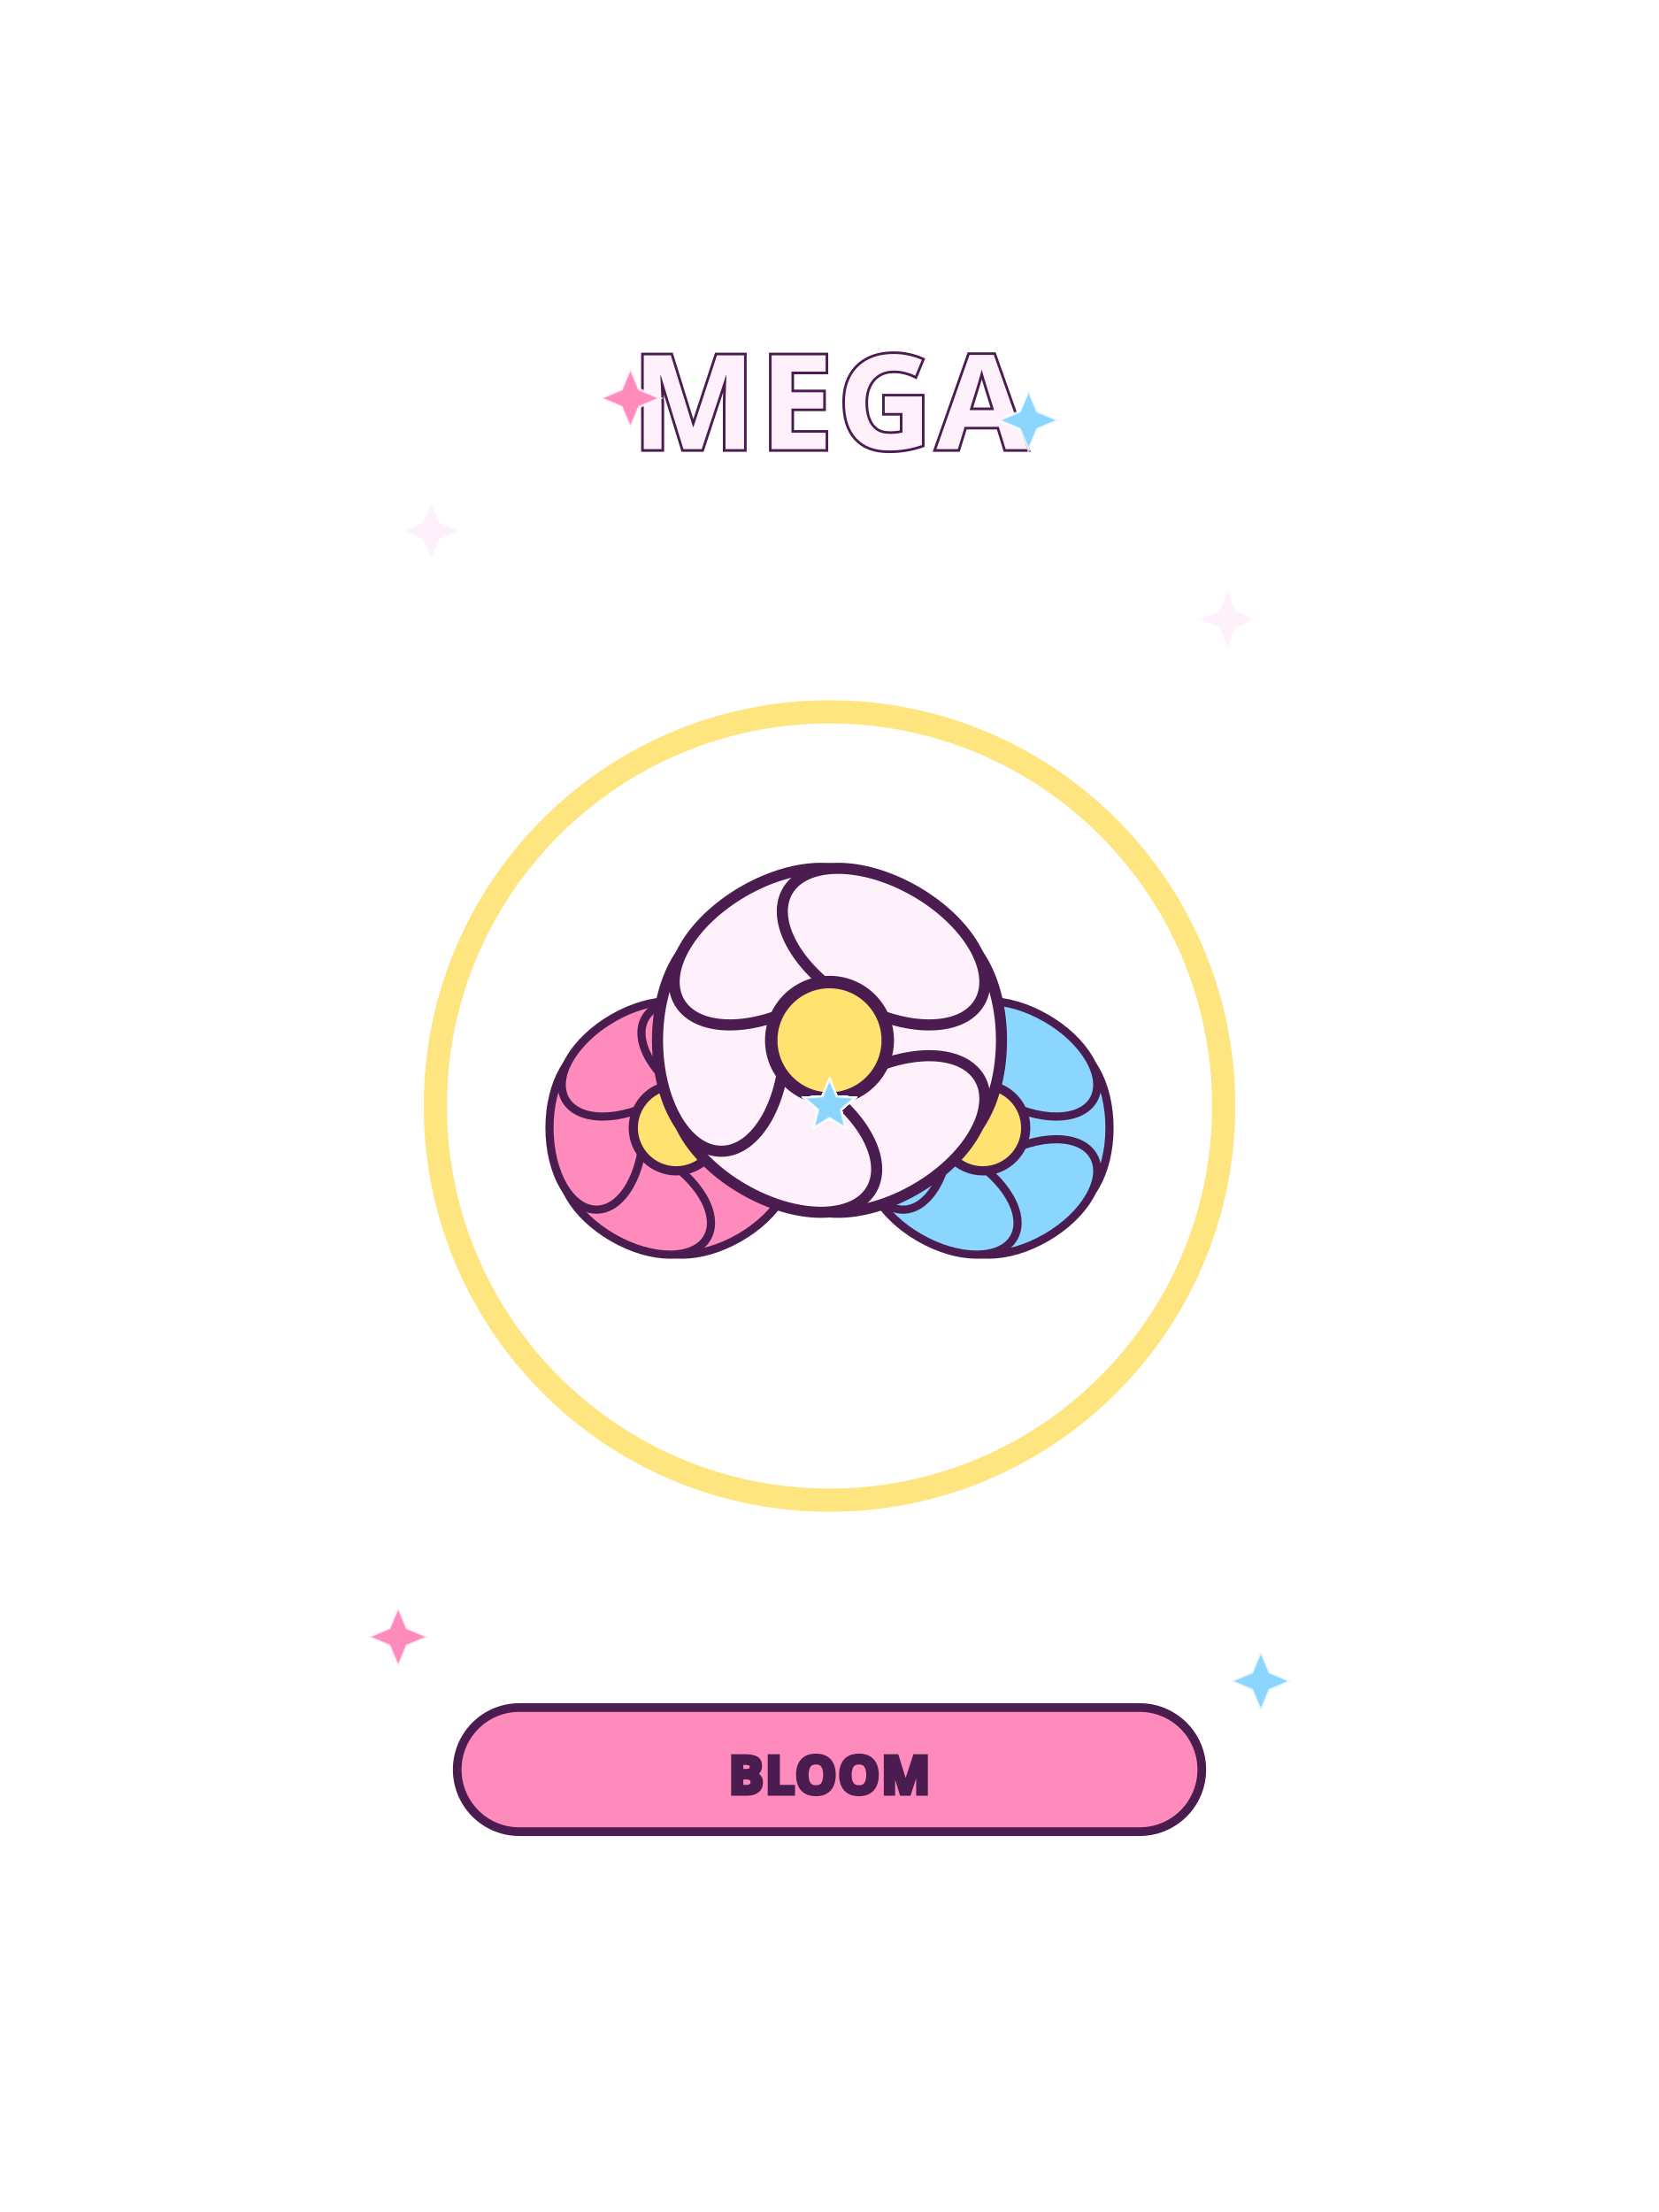
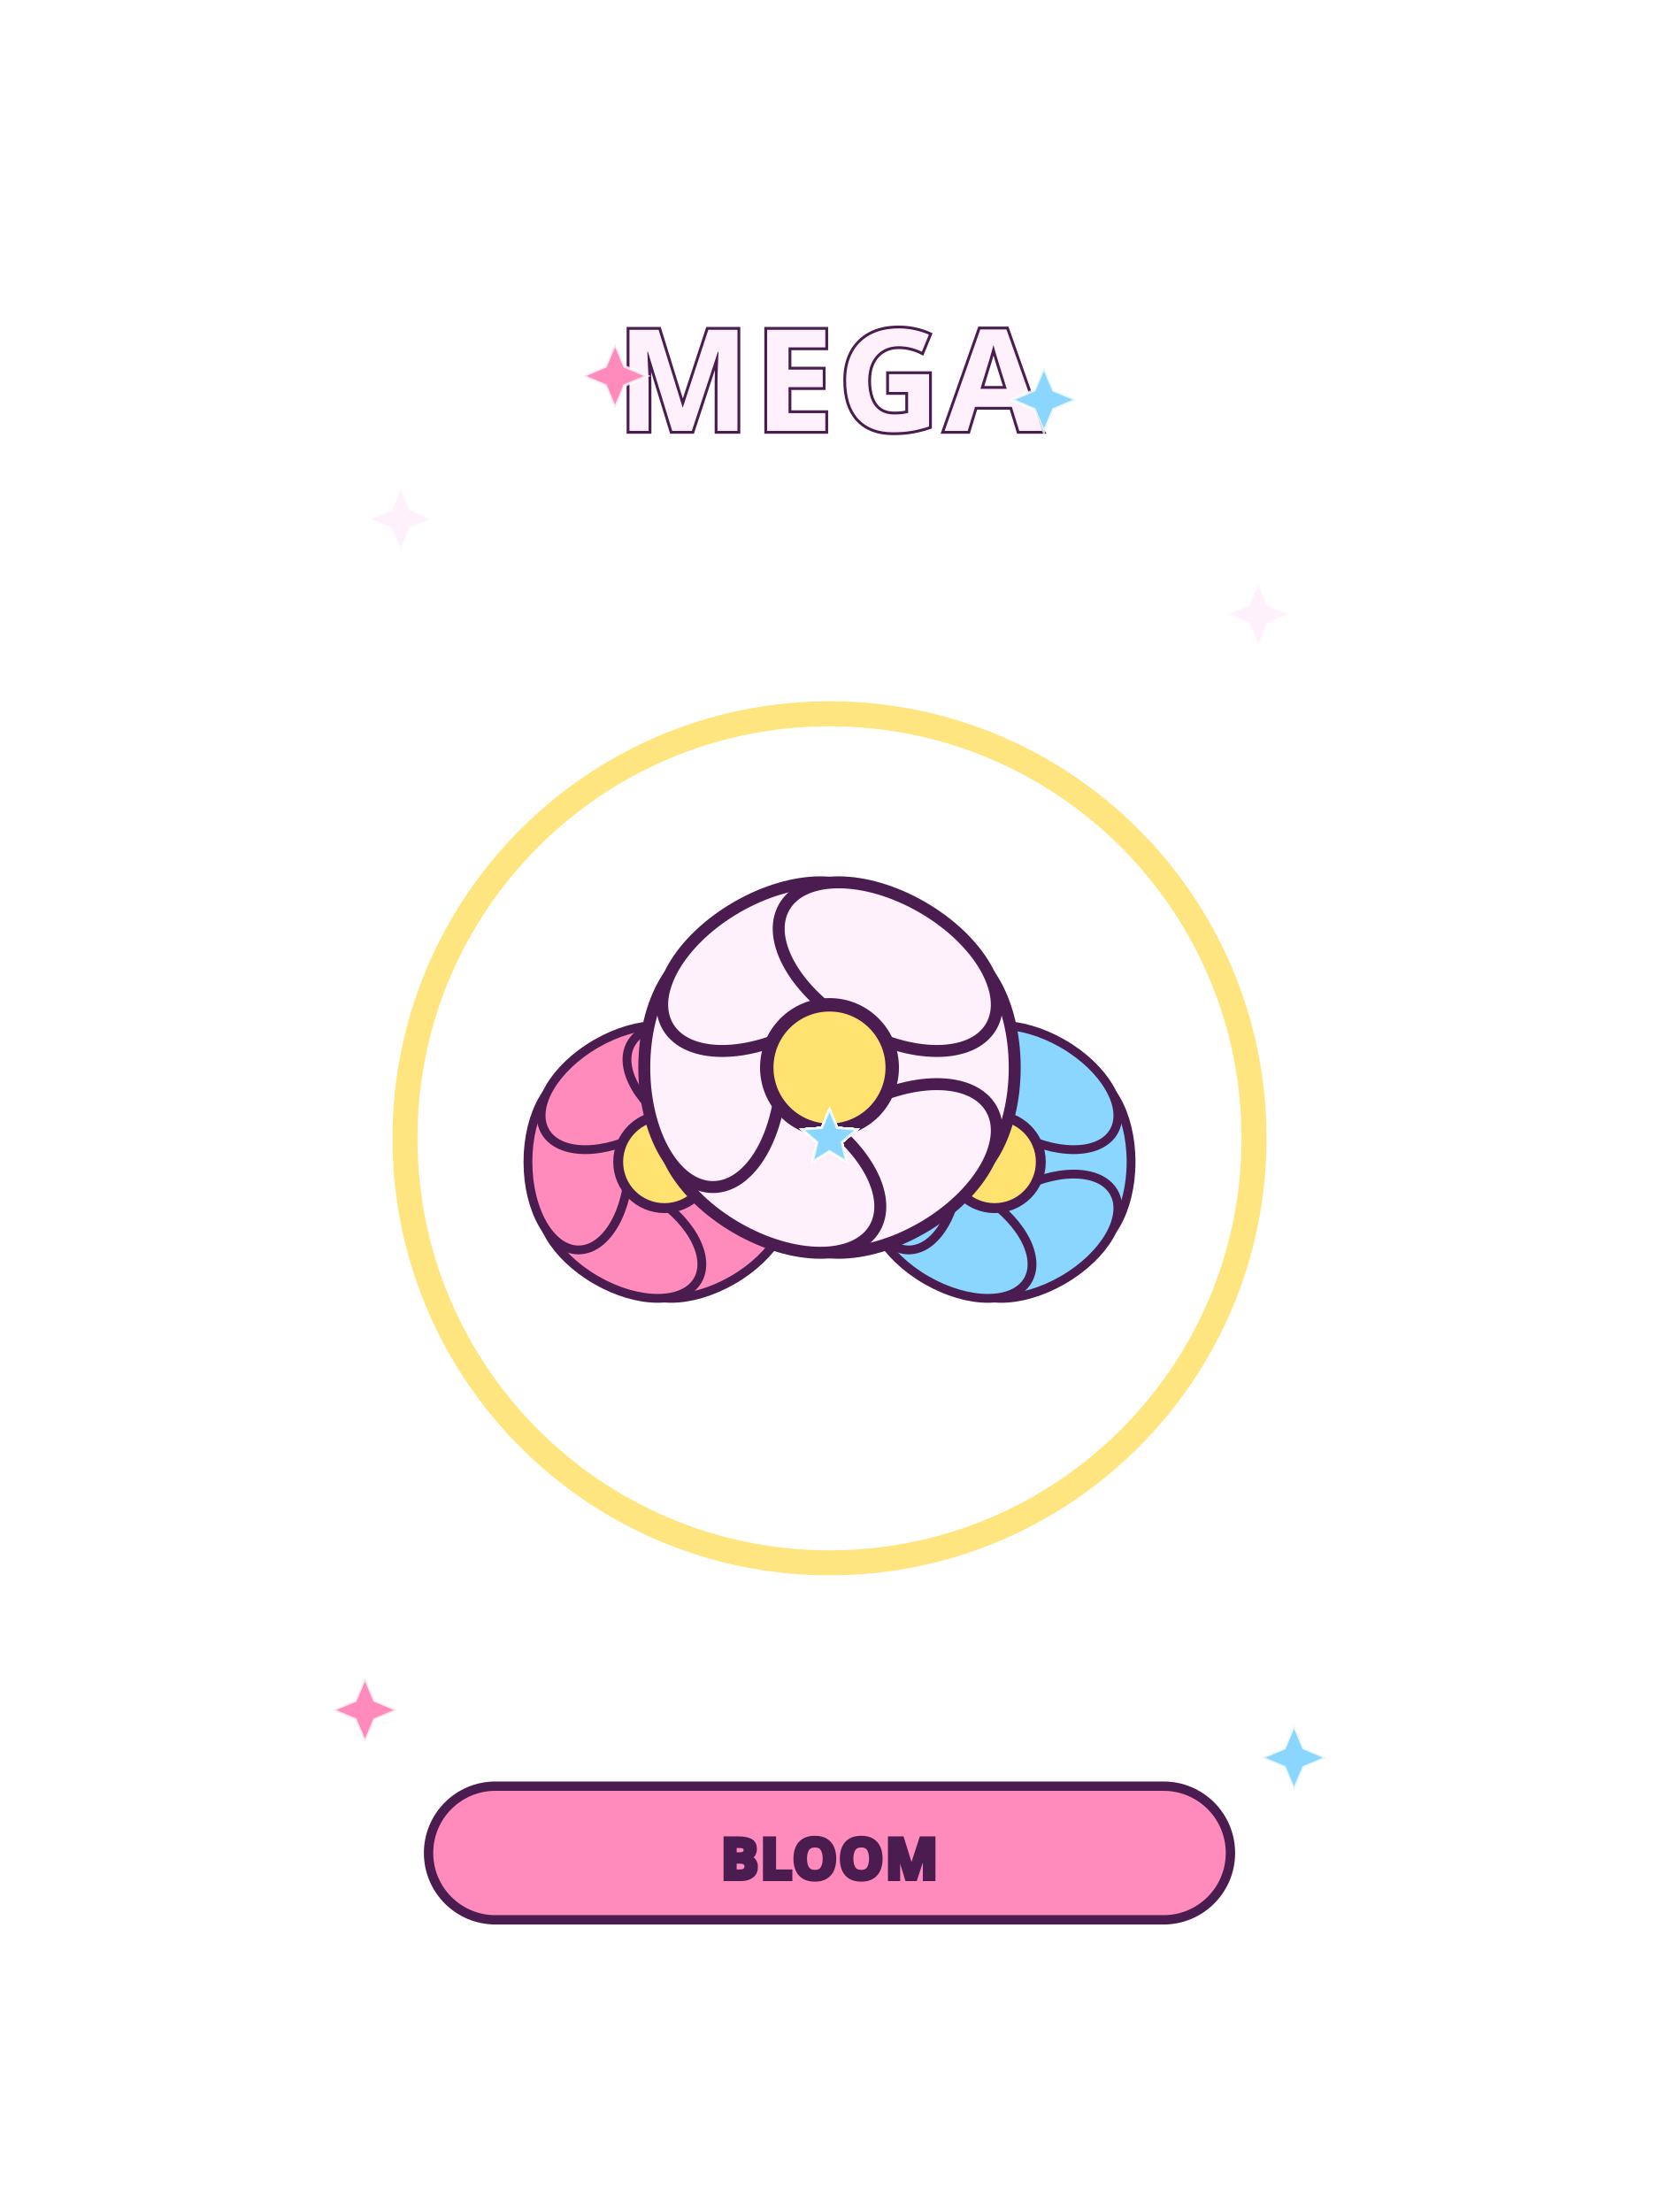
<svg xmlns="http://www.w3.org/2000/svg" width="768" height="1024" viewBox="0 0 768 1024" preserveAspectRatio="xMidYMid meet" data-wink-name="Flowers Mega Bloom" data-wink-category="Flowers" data-wink-duration="3600ms" aria-label="Flowers Mega Bloom">
  <style>
  text {
    font-family: 'Trebuchet MS', 'Segoe UI', sans-serif;
    paint-order: stroke fill;
  }

  @keyframes wink-enter-pop {
    0%, 100% {
      opacity: 0;
      transform: translate(var(--from-x, 0px), var(--from-y, 32px)) scale(0.32) rotate(var(--from-r, -14deg));
    }
    14% { opacity: 1; }
    32% { opacity: 1; transform: translate(0px, 0px) scale(1.08) rotate(0deg); }
    64% { opacity: 1; transform: translate(0px, 0px) scale(1) rotate(0deg); }
    88% { opacity: 1; }
  }

  @keyframes wink-enter-rise {
    0%, 100% { opacity: 0; transform: translate(0px, 120px) scale(0.4); }
    18% { opacity: 1; }
    34% { opacity: 1; transform: translate(0px, -10px) scale(1.05); }
    50%, 84% { opacity: 1; transform: translate(0px, 0px) scale(1); }
  }

  @keyframes wink-enter-spin {
    0%, 100% { opacity: 0; transform: rotate(-220deg) scale(0.2); }
    18% { opacity: 1; }
    36% { opacity: 1; transform: rotate(12deg) scale(1.08); }
    54%, 86% { opacity: 1; transform: rotate(0deg) scale(1); }
  }

  @keyframes wink-hover-bob {
    0%, 100% { transform: translateY(0px) rotate(-1deg); }
    50% { transform: translateY(-14px) rotate(1.4deg); }
  }

  @keyframes wink-hover-sway {
    0%, 100% { transform: rotate(-3deg) translateY(0px); }
    50% { transform: rotate(3deg) translateY(-8px); }
+   }
+ 
+   @keyframes wink-featured-pop {
+     0%, 100% { opacity: 1; transform: translateY(0px) scale(0.78) rotate(-6deg); }
+     12% { opacity: 1; transform: translateY(-26px) scale(1.3) rotate(4deg); }
+     22% { opacity: 1; transform: translateY(10px) scale(0.95) rotate(-2deg); }
+     34%, 76% { opacity: 1; transform: translateY(0px) scale(1) rotate(0deg); }
+     88% { opacity: 1; transform: translateY(-8px) scale(1.06) rotate(0deg); }
+   }
+ 
+   @keyframes wink-featured-burst {
+     0%, 40%, 100% { opacity: 0; transform: scale(0.38); }
+     48% { opacity: 0.95; transform: scale(0.92); }
+     60% { opacity: 0.42; transform: scale(1.18); }
+     72% { opacity: 0; transform: scale(1.34); }
  }

  @keyframes wink-pulse {
    0%, 100% { transform: scale(0.96); opacity: 0.65; }
    50% { transform: scale(1.08); opacity: 1; }
  }

  @keyframes wink-impact-ring {
    0%, 46%, 100% { opacity: 0; transform: scale(0.24); }
    58% { opacity: 0.95; transform: scale(1); }
    82% { opacity: 0; transform: scale(1.38); }
  }

  @keyframes wink-burst-sprite {
    0%, 100% {
      opacity: 0;
      transform: translate(0px, 0px) scale(0.18) rotate(var(--r0, 0deg));
    }
    18% { opacity: 1; }
    60% {
      opacity: 1;
      transform: translate(var(--tx, 0px), var(--ty, 0px)) scale(1) rotate(var(--r1, 180deg));
    }
    82% {
      opacity: 1;
      transform: translate(var(--tx, 0px), var(--ty, 0px)) scale(0.92) rotate(var(--r2, 320deg));
    }
  }

  @keyframes wink-fall {
    0%, 100% {
      opacity: 0;
      transform: translate(0px, -120px) rotate(var(--r0, 0deg)) scale(0.55);
    }
    14% { opacity: 1; }
    84% { opacity: 1; }
    100% {
      opacity: 0;
      transform: translate(var(--tx, 0px), var(--ty, 620px)) rotate(var(--r1, 220deg)) scale(1);
    }
  }

  @keyframes wink-twinkle {
    0%, 100% { opacity: 0; transform: scale(0.2) rotate(0deg); }
    50% { opacity: 1; transform: scale(1) rotate(12deg); }
  }

  @keyframes wink-finale {
    0%, 54%, 100% { opacity: 0; transform: scale(0.4); }
    64% { opacity: 1; transform: scale(1.1); }
    84% { opacity: 1; transform: scale(1); }
  }

  @keyframes wink-flame {
    0%, 100% { transform: scaleY(0.82) rotate(-3deg); opacity: 0.78; }
    50% { transform: scaleY(1.12) rotate(3deg); opacity: 1; }
  }

  @keyframes wink-draw-path {
    0%, 100% {
      opacity: 0;
      stroke-dashoffset: var(--dash, 900);
    }
    16% { opacity: 1; }
    42%, 82% {
      opacity: 1;
      stroke-dashoffset: 0;
    }
  }

  @keyframes wink-count-step {
    0%, 100% { opacity: 0; transform: scale(0.28); }
    9% { opacity: 1; transform: scale(1.08); }
    18% { opacity: 1; transform: scale(1); }
    26% { opacity: 0; transform: scale(1.18); }
  }

  @keyframes fw-ambient-twinkle {
    0%, 100% {
      opacity: 0;
      transform: scale(0.24) rotate(0deg);
    }
    50% {
      opacity: 1;
      transform: scale(1) rotate(16deg);
    }
  }

  .fw-outline {
    fill: none;
    stroke-linecap: round;
    stroke-linejoin: round;
    stroke-dasharray: var(--dash-len, 1800);
    stroke-dashoffset: var(--dash-len, 1800);
    vector-effect: non-scaling-stroke;
  }

  .fw-dot-outline {
    fill: none;
    stroke-linecap: round;
    stroke-linejoin: round;
    stroke-dasharray: 1 20;
    vector-effect: non-scaling-stroke;
  }

  
    @keyframes fw-trail-a {
      0%, 8%,
      100% {
        opacity: 0;
        stroke-dashoffset: var(--trail-len, 900);
      }
      12% { opacity: 0.12; }
      29% {
        opacity: 0.94;
        stroke-dashoffset: 0;
      }
      33% {
        opacity: 0;
        stroke-dashoffset: 0;
      }
    }

    @keyframes fw-head-a {
      0%, 9%,
      100% {
        opacity: 0;
        transform: translate(0px, 0px) scale(0.18);
      }
      12% { opacity: 1; }
      29% {
        opacity: 1;
        transform: translate(var(--dx, 0px), var(--dy, 0px)) scale(1);
      }
      32% {
        opacity: 0;
        transform: translate(var(--dx, 0px), var(--dy, 0px)) scale(0.42);
      }
    }

    @keyframes fw-pause-a {
      0%, 24%,
      100% {
        opacity: 0;
        transform: scale(0.18);
      }
      28% {
        opacity: 1;
        transform: scale(0.34);
      }
      33% {
        opacity: 0;
        transform: scale(0.62);
      }
    }

    @keyframes fw-window-a {
      0%, 22%,
      100% { opacity: 0; }
      30%,
      42% { opacity: 1; }
      47% { opacity: 0; }
    }

    @keyframes fw-particle-a {
      0%, 22%,
      100% {
        opacity: 0;
        transform: translate(0px, 0px) scale(0.14);
      }
      30% {
        opacity: 1;
        transform: translate(calc(var(--tx, 0px) * 0.24), calc(var(--ty, 0px) * 0.24)) scale(0.5);
      }
      38%,
      42% {
        opacity: 1;
        transform: translate(var(--tx, 0px), var(--ty, 0px)) scale(1);
      }
      47% {
        opacity: 0;
        transform: translate(var(--tx, 0px), var(--ty, 0px)) scale(0.72);
      }
    }

    @keyframes fw-outline-a {
      0%, 22%,
      100% {
        opacity: 0;
        stroke-dashoffset: var(--dash-len, 1800);
      }
      38%,
      42% {
        opacity: 1;
        stroke-dashoffset: 0;
      }
      47% {
        opacity: 0;
        stroke-dashoffset: 0;
      }
    }

    @keyframes fw-burst-a {
      0%, 25%,
      100% {
        opacity: 0;
        transform: scale(0.16);
      }
      26% {
        opacity: 1;
        transform: scale(0.26);
      }
      38% {
        opacity: 1;
        transform: scale(1);
      }
      38% {
        opacity: 0.22;
        transform: scale(1.08);
      }
      47% {
        opacity: 0;
        transform: scale(1.18);
      }
    }

    @keyframes fw-core-a {
      0%, 29%,
      100% {
        opacity: 0;
        transform: scale(0.22);
      }
      38%,
      42% {
        opacity: 0.94;
        transform: scale(1);
      }
      47% {
        opacity: 0;
        transform: scale(1.2);
      }
    }

    @keyframes fw-sparkle-a {
      0%, 34%,
      100% {
        opacity: 0;
        transform: scale(0.24);
      }
      42%,
      42% {
        opacity: 1;
        transform: scale(1);
      }
      47% {
        opacity: 0;
        transform: scale(1.26);
      }
    }
  

    @keyframes fw-trail-b {
      0%, 24%,
      100% {
        opacity: 0;
        stroke-dashoffset: var(--trail-len, 900);
      }
      28% { opacity: 0.12; }
      45% {
        opacity: 0.94;
        stroke-dashoffset: 0;
      }
      49% {
        opacity: 0;
        stroke-dashoffset: 0;
      }
    }

    @keyframes fw-head-b {
      0%, 25%,
      100% {
        opacity: 0;
        transform: translate(0px, 0px) scale(0.18);
      }
      28% { opacity: 1; }
      45% {
        opacity: 1;
        transform: translate(var(--dx, 0px), var(--dy, 0px)) scale(1);
      }
      48% {
        opacity: 0;
        transform: translate(var(--dx, 0px), var(--dy, 0px)) scale(0.42);
      }
    }

    @keyframes fw-pause-b {
      0%, 40%,
      100% {
        opacity: 0;
        transform: scale(0.18);
      }
      44% {
        opacity: 1;
        transform: scale(0.34);
      }
      49% {
        opacity: 0;
        transform: scale(0.62);
      }
    }

    @keyframes fw-window-b {
      0%, 38%,
      100% { opacity: 0; }
      46%,
      58% { opacity: 1; }
      63% { opacity: 0; }
    }

    @keyframes fw-particle-b {
      0%, 38%,
      100% {
        opacity: 0;
        transform: translate(0px, 0px) scale(0.14);
      }
      46% {
        opacity: 1;
        transform: translate(calc(var(--tx, 0px) * 0.24), calc(var(--ty, 0px) * 0.24)) scale(0.5);
      }
      54%,
      58% {
        opacity: 1;
        transform: translate(var(--tx, 0px), var(--ty, 0px)) scale(1);
      }
      63% {
        opacity: 0;
        transform: translate(var(--tx, 0px), var(--ty, 0px)) scale(0.72);
      }
    }

    @keyframes fw-outline-b {
      0%, 38%,
      100% {
        opacity: 0;
        stroke-dashoffset: var(--dash-len, 1800);
      }
      54%,
      58% {
        opacity: 1;
        stroke-dashoffset: 0;
      }
      63% {
        opacity: 0;
        stroke-dashoffset: 0;
      }
    }

    @keyframes fw-burst-b {
      0%, 41%,
      100% {
        opacity: 0;
        transform: scale(0.16);
      }
      42% {
        opacity: 1;
        transform: scale(0.26);
      }
      54% {
        opacity: 1;
        transform: scale(1);
      }
      54% {
        opacity: 0.22;
        transform: scale(1.08);
      }
      63% {
        opacity: 0;
        transform: scale(1.18);
      }
    }

    @keyframes fw-core-b {
      0%, 45%,
      100% {
        opacity: 0;
        transform: scale(0.22);
      }
      54%,
      58% {
        opacity: 0.94;
        transform: scale(1);
      }
      63% {
        opacity: 0;
        transform: scale(1.2);
      }
    }

    @keyframes fw-sparkle-b {
      0%, 50%,
      100% {
        opacity: 0;
        transform: scale(0.24);
      }
      58%,
      58% {
        opacity: 1;
        transform: scale(1);
      }
      63% {
        opacity: 0;
        transform: scale(1.26);
      }
    }
  

    @keyframes fw-trail-c {
      0%, 40%,
      100% {
        opacity: 0;
        stroke-dashoffset: var(--trail-len, 900);
      }
      44% { opacity: 0.12; }
      61% {
        opacity: 0.94;
        stroke-dashoffset: 0;
      }
      65% {
        opacity: 0;
        stroke-dashoffset: 0;
      }
    }

    @keyframes fw-head-c {
      0%, 41%,
      100% {
        opacity: 0;
        transform: translate(0px, 0px) scale(0.18);
      }
      44% { opacity: 1; }
      61% {
        opacity: 1;
        transform: translate(var(--dx, 0px), var(--dy, 0px)) scale(1);
      }
      64% {
        opacity: 0;
        transform: translate(var(--dx, 0px), var(--dy, 0px)) scale(0.42);
      }
    }

    @keyframes fw-pause-c {
      0%, 56%,
      100% {
        opacity: 0;
        transform: scale(0.18);
      }
      60% {
        opacity: 1;
        transform: scale(0.34);
      }
      65% {
        opacity: 0;
        transform: scale(0.62);
      }
    }

    @keyframes fw-window-c {
      0%, 54%,
      100% { opacity: 0; }
      62%,
      74% { opacity: 1; }
      79% { opacity: 0; }
    }

    @keyframes fw-particle-c {
      0%, 54%,
      100% {
        opacity: 0;
        transform: translate(0px, 0px) scale(0.14);
      }
      62% {
        opacity: 1;
        transform: translate(calc(var(--tx, 0px) * 0.24), calc(var(--ty, 0px) * 0.24)) scale(0.5);
      }
      70%,
      74% {
        opacity: 1;
        transform: translate(var(--tx, 0px), var(--ty, 0px)) scale(1);
      }
      79% {
        opacity: 0;
        transform: translate(var(--tx, 0px), var(--ty, 0px)) scale(0.72);
      }
    }

    @keyframes fw-outline-c {
      0%, 54%,
      100% {
        opacity: 0;
        stroke-dashoffset: var(--dash-len, 1800);
      }
      70%,
      74% {
        opacity: 1;
        stroke-dashoffset: 0;
      }
      79% {
        opacity: 0;
        stroke-dashoffset: 0;
      }
    }

    @keyframes fw-burst-c {
      0%, 57%,
      100% {
        opacity: 0;
        transform: scale(0.16);
      }
      58% {
        opacity: 1;
        transform: scale(0.26);
      }
      70% {
        opacity: 1;
        transform: scale(1);
      }
      70% {
        opacity: 0.22;
        transform: scale(1.08);
      }
      79% {
        opacity: 0;
        transform: scale(1.18);
      }
    }

    @keyframes fw-core-c {
      0%, 61%,
      100% {
        opacity: 0;
        transform: scale(0.22);
      }
      70%,
      74% {
        opacity: 0.94;
        transform: scale(1);
      }
      79% {
        opacity: 0;
        transform: scale(1.2);
      }
    }

    @keyframes fw-sparkle-c {
      0%, 66%,
      100% {
        opacity: 0;
        transform: scale(0.24);
      }
      74%,
      74% {
        opacity: 1;
        transform: scale(1);
      }
      79% {
        opacity: 0;
        transform: scale(1.26);
      }
    }
  

    @keyframes fw-trail-d {
      0%, 56%,
      100% {
        opacity: 0;
        stroke-dashoffset: var(--trail-len, 900);
      }
      60% { opacity: 0.12; }
      77% {
        opacity: 0.94;
        stroke-dashoffset: 0;
      }
      81% {
        opacity: 0;
        stroke-dashoffset: 0;
      }
    }

    @keyframes fw-head-d {
      0%, 57%,
      100% {
        opacity: 0;
        transform: translate(0px, 0px) scale(0.18);
      }
      60% { opacity: 1; }
      77% {
        opacity: 1;
        transform: translate(var(--dx, 0px), var(--dy, 0px)) scale(1);
      }
      80% {
        opacity: 0;
        transform: translate(var(--dx, 0px), var(--dy, 0px)) scale(0.42);
      }
    }

    @keyframes fw-pause-d {
      0%, 72%,
      100% {
        opacity: 0;
        transform: scale(0.18);
      }
      76% {
        opacity: 1;
        transform: scale(0.34);
      }
      81% {
        opacity: 0;
        transform: scale(0.62);
      }
    }

    @keyframes fw-window-d {
      0%, 70%,
      100% { opacity: 0; }
      78%,
      90% { opacity: 1; }
      95% { opacity: 0; }
    }

    @keyframes fw-particle-d {
      0%, 70%,
      100% {
        opacity: 0;
        transform: translate(0px, 0px) scale(0.14);
      }
      78% {
        opacity: 1;
        transform: translate(calc(var(--tx, 0px) * 0.24), calc(var(--ty, 0px) * 0.24)) scale(0.5);
      }
      86%,
      90% {
        opacity: 1;
        transform: translate(var(--tx, 0px), var(--ty, 0px)) scale(1);
      }
      95% {
        opacity: 0;
        transform: translate(var(--tx, 0px), var(--ty, 0px)) scale(0.72);
      }
    }

    @keyframes fw-outline-d {
      0%, 70%,
      100% {
        opacity: 0;
        stroke-dashoffset: var(--dash-len, 1800);
      }
      86%,
      90% {
        opacity: 1;
        stroke-dashoffset: 0;
      }
      95% {
        opacity: 0;
        stroke-dashoffset: 0;
      }
    }

    @keyframes fw-burst-d {
      0%, 73%,
      100% {
        opacity: 0;
        transform: scale(0.16);
      }
      74% {
        opacity: 1;
        transform: scale(0.26);
      }
      86% {
        opacity: 1;
        transform: scale(1);
      }
      86% {
        opacity: 0.22;
        transform: scale(1.08);
      }
      95% {
        opacity: 0;
        transform: scale(1.18);
      }
    }

    @keyframes fw-core-d {
      0%, 77%,
      100% {
        opacity: 0;
        transform: scale(0.22);
      }
      86%,
      90% {
        opacity: 0.94;
        transform: scale(1);
      }
      95% {
        opacity: 0;
        transform: scale(1.2);
      }
    }

    @keyframes fw-sparkle-d {
      0%, 82%,
      100% {
        opacity: 0;
        transform: scale(0.24);
      }
      90%,
      90% {
        opacity: 1;
        transform: scale(1);
      }
      95% {
        opacity: 0;
        transform: scale(1.26);
      }
    }
  

    @keyframes fw-trail-single {
      0%, 14%,
      100% {
        opacity: 0;
        stroke-dashoffset: var(--trail-len, 900);
      }
      18% { opacity: 0.12; }
      35% {
        opacity: 0.94;
        stroke-dashoffset: 0;
      }
      39% {
        opacity: 0;
        stroke-dashoffset: 0;
      }
    }

    @keyframes fw-head-single {
      0%, 15%,
      100% {
        opacity: 0;
        transform: translate(0px, 0px) scale(0.18);
      }
      18% { opacity: 1; }
      35% {
        opacity: 1;
        transform: translate(var(--dx, 0px), var(--dy, 0px)) scale(1);
      }
      38% {
        opacity: 0;
        transform: translate(var(--dx, 0px), var(--dy, 0px)) scale(0.42);
      }
    }

    @keyframes fw-pause-single {
      0%, 30%,
      100% {
        opacity: 0;
        transform: scale(0.18);
      }
      34% {
        opacity: 1;
        transform: scale(0.34);
      }
      39% {
        opacity: 0;
        transform: scale(0.62);
      }
    }

    @keyframes fw-window-single {
      0%, 28%,
      100% { opacity: 0; }
      36%,
      72% { opacity: 1; }
      88% { opacity: 0; }
    }

    @keyframes fw-particle-single {
      0%, 28%,
      100% {
        opacity: 0;
        transform: translate(0px, 0px) scale(0.14);
      }
      36% {
        opacity: 1;
        transform: translate(calc(var(--tx, 0px) * 0.24), calc(var(--ty, 0px) * 0.24)) scale(0.5);
      }
      48%,
      72% {
        opacity: 1;
        transform: translate(var(--tx, 0px), var(--ty, 0px)) scale(1);
      }
      88% {
        opacity: 0;
        transform: translate(var(--tx, 0px), var(--ty, 0px)) scale(0.72);
      }
    }

    @keyframes fw-outline-single {
      0%, 28%,
      100% {
        opacity: 0;
        stroke-dashoffset: var(--dash-len, 1800);
      }
      48%,
      72% {
        opacity: 1;
        stroke-dashoffset: 0;
      }
      88% {
        opacity: 0;
        stroke-dashoffset: 0;
      }
    }

    @keyframes fw-burst-single {
      0%, 31%,
      100% {
        opacity: 0;
        transform: scale(0.16);
      }
      32% {
        opacity: 1;
        transform: scale(0.26);
      }
      48% {
        opacity: 1;
        transform: scale(1);
      }
      68% {
        opacity: 0.22;
        transform: scale(1.08);
      }
      88% {
        opacity: 0;
        transform: scale(1.18);
      }
    }

    @keyframes fw-core-single {
      0%, 35%,
      100% {
        opacity: 0;
        transform: scale(0.22);
      }
      48%,
      72% {
        opacity: 0.94;
        transform: scale(1);
      }
      88% {
        opacity: 0;
        transform: scale(1.2);
      }
    }

    @keyframes fw-sparkle-single {
      0%, 44%,
      100% {
        opacity: 0;
        transform: scale(0.24);
      }
      52%,
      72% {
        opacity: 1;
        transform: scale(1);
      }
      88% {
        opacity: 0;
        transform: scale(1.26);
      }
    }
  
</style>
-   <text x="384" y="184.32" text-anchor="middle" dominant-baseline="central" font-size="60.826" font-weight="900" fill="#fff1fb" stroke="#4a1c50" stroke-width="2.433" letter-spacing="1.825">MEGA</text>
-   <g style="transform-origin:384px 512px; animation:wink-enter-spin 3.6s cubic-bezier(0.2,0.88,0.24,1) infinite;">
-     <g>
-       <ellipse cx="349.94" cy="522.14" rx="21.762" ry="37.847" fill="#ff8bbd" stroke="#4a1c50" stroke-width="3.785" transform="rotate(0 349.94 522.14)" />
-       <ellipse cx="331.49" cy="554.09" rx="21.762" ry="37.847" fill="#ff8bbd" stroke="#4a1c50" stroke-width="3.785" transform="rotate(60 331.49 554.09)" />
-       <ellipse cx="294.59" cy="554.09" rx="21.762" ry="37.847" fill="#ff8bbd" stroke="#4a1c50" stroke-width="3.785" transform="rotate(120 294.59 554.09)" />
-       <ellipse cx="276.14" cy="522.14" rx="21.762" ry="37.847" fill="#ff8bbd" stroke="#4a1c50" stroke-width="3.785" transform="rotate(180 276.14 522.14)" />
-       <ellipse cx="294.59" cy="490.18" rx="21.762" ry="37.847" fill="#ff8bbd" stroke="#4a1c50" stroke-width="3.785" transform="rotate(240 294.59 490.18)" />
-       <ellipse cx="331.49" cy="490.18" rx="21.762" ry="37.847" fill="#ff8bbd" stroke="#4a1c50" stroke-width="3.785" transform="rotate(300 331.49 490.18)" />
-       <circle cx="313.037" cy="522.138" r="19.87" fill="#ffe26f" stroke="#4a1c50" stroke-width="4.258" />
-     </g>
-     <g>
-       <ellipse cx="491.86" cy="522.14" rx="21.762" ry="37.847" fill="#8bd6ff" stroke="#4a1c50" stroke-width="3.785" transform="rotate(0 491.86 522.14)" />
-       <ellipse cx="473.41" cy="554.09" rx="21.762" ry="37.847" fill="#8bd6ff" stroke="#4a1c50" stroke-width="3.785" transform="rotate(60 473.41 554.09)" />
-       <ellipse cx="436.51" cy="554.09" rx="21.762" ry="37.847" fill="#8bd6ff" stroke="#4a1c50" stroke-width="3.785" transform="rotate(120 436.51 554.09)" />
-       <ellipse cx="418.06" cy="522.14" rx="21.762" ry="37.847" fill="#8bd6ff" stroke="#4a1c50" stroke-width="3.785" transform="rotate(180 418.06 522.14)" />
-       <ellipse cx="436.51" cy="490.18" rx="21.762" ry="37.847" fill="#8bd6ff" stroke="#4a1c50" stroke-width="3.785" transform="rotate(240 436.51 490.18)" />
-       <ellipse cx="473.41" cy="490.18" rx="21.762" ry="37.847" fill="#8bd6ff" stroke="#4a1c50" stroke-width="3.785" transform="rotate(300 473.41 490.18)" />
-       <circle cx="454.963" cy="522.138" r="19.87" fill="#ffe26f" stroke="#4a1c50" stroke-width="4.258" />
-     </g>
-     <g>
-       <ellipse cx="434.08" cy="481.59" rx="29.534" ry="51.364" fill="#fff1fb" stroke="#4a1c50" stroke-width="5.136" transform="rotate(0 434.08 481.59)" />
-       <ellipse cx="409.04" cy="524.96" rx="29.534" ry="51.364" fill="#fff1fb" stroke="#4a1c50" stroke-width="5.136" transform="rotate(60 409.04 524.96)" />
-       <ellipse cx="358.96" cy="524.96" rx="29.534" ry="51.364" fill="#fff1fb" stroke="#4a1c50" stroke-width="5.136" transform="rotate(120 358.96 524.96)" />
-       <ellipse cx="333.92" cy="481.59" rx="29.534" ry="51.364" fill="#fff1fb" stroke="#4a1c50" stroke-width="5.136" transform="rotate(180 333.92 481.59)" />
-       <ellipse cx="358.96" cy="438.22" rx="29.534" ry="51.364" fill="#fff1fb" stroke="#4a1c50" stroke-width="5.136" transform="rotate(240 358.96 438.22)" />
-       <ellipse cx="409.04" cy="438.22" rx="29.534" ry="51.364" fill="#fff1fb" stroke="#4a1c50" stroke-width="5.136" transform="rotate(300 409.04 438.22)" />
-       <circle cx="384" cy="481.587" r="26.966" fill="#ffe26f" stroke="#4a1c50" stroke-width="5.778" />
-     </g>
-   </g>
-   <circle cx="384" cy="512" r="182.477" fill="none" stroke="#ffe26f" stroke-width="10.75" opacity="0.88" style="transform-origin:384px 512px; animation:wink-impact-ring 3.6s ease-out infinite;" />
-   <g style="transform-origin:199.68px 245.76px; animation:wink-twinkle 1.4s ease-in-out infinite; animation-delay:0s;">
-     <polygon points="199.68,231.94 203.78,241.66 213.5,245.76 203.78,249.86 199.68,259.58 195.58,249.86 185.86,245.76 195.58,241.66" fill="#fff1fb" stroke="rgba(255,255,255,0.75)" stroke-width="1.2" />
-   </g>
-   <g style="transform-origin:291.84px 184.32px; animation:wink-twinkle 1.4s ease-in-out infinite; animation-delay:0.17s;">
-     <polygon points="291.84,170.5 295.94,180.22 305.66,184.32 295.94,188.42 291.84,198.14 287.74,188.42 278.02,184.32 287.74,180.22" fill="#ff8bbd" stroke="rgba(255,255,255,0.75)" stroke-width="1.2" />
-   </g>
-   <g style="transform-origin:476.16px 194.56px; animation:wink-twinkle 1.4s ease-in-out infinite; animation-delay:0.34s;">
-     <polygon points="476.16,180.74 480.26,190.46 489.98,194.56 480.26,198.66 476.16,208.38 472.06,198.66 462.34,194.56 472.06,190.46" fill="#8bd6ff" stroke="rgba(255,255,255,0.75)" stroke-width="1.2" />
-   </g>
-   <g style="transform-origin:568.32px 286.72px; animation:wink-twinkle 1.4s ease-in-out infinite; animation-delay:0.51s;">
-     <polygon points="568.32,272.9 572.42,282.62 582.14,286.72 572.42,290.82 568.32,300.54 564.22,290.82 554.5,286.72 564.22,282.62" fill="#fff1fb" stroke="rgba(255,255,255,0.75)" stroke-width="1.2" />
-   </g>
-   <g style="transform-origin:184.32px 757.76px; animation:wink-twinkle 1.4s ease-in-out infinite; animation-delay:0.68s;">
-     <polygon points="184.32,743.94 188.42,753.66 198.14,757.76 188.42,761.86 184.32,771.58 180.22,761.86 170.5,757.76 180.22,753.66" fill="#ff8bbd" stroke="rgba(255,255,255,0.75)" stroke-width="1.2" />
-   </g>
-   <g style="transform-origin:583.68px 778.24px; animation:wink-twinkle 1.4s ease-in-out infinite; animation-delay:0.85s;">
-     <polygon points="583.68,764.42 587.78,774.14 597.5,778.24 587.78,782.34 583.68,792.06 579.58,782.34 569.86,778.24 579.58,774.14" fill="#8bd6ff" stroke="rgba(255,255,255,0.75)" stroke-width="1.2" />
-   </g>
-   <g style="transform-origin:384px 512px; --tx:0px; --ty:-207.36px; --r0:-90deg; --r1:30deg; --r2:130deg; animation:wink-burst-sprite 3.6s cubic-bezier(0.2,0.9,0.24,1) infinite; animation-delay:0s;">
-     <polygon points="384,499.71 387.25,507.53 395.69,508.2 389.26,513.71 391.22,521.94 384,517.53 376.78,521.94 378.74,513.71 372.31,508.2 380.75,507.53" fill="#ff8bbd" stroke="rgba(255,255,255,0.75)" stroke-width="1" />
-   </g>
-   <g style="transform-origin:384px 512px; --tx:84.34px; --ty:-189.43px; --r0:-66deg; --r1:54deg; --r2:154deg; animation:wink-burst-sprite 3.6s cubic-bezier(0.2,0.9,0.24,1) infinite; animation-delay:0.03s;">
-     <polygon points="384,499.71 387.25,507.53 395.69,508.2 389.26,513.71 391.22,521.94 384,517.53 376.78,521.94 378.74,513.71 372.31,508.2 380.75,507.53" fill="#ffe26f" stroke="rgba(255,255,255,0.75)" stroke-width="1" />
-   </g>
-   <g style="transform-origin:384px 512px; --tx:154.1px; --ty:-138.75px; --r0:-42deg; --r1:78deg; --r2:178deg; animation:wink-burst-sprite 3.6s cubic-bezier(0.2,0.9,0.24,1) infinite; animation-delay:0.06s;">
-     <polygon points="384,499.71 387.25,507.53 395.69,508.2 389.26,513.71 391.22,521.94 384,517.53 376.78,521.94 378.74,513.71 372.31,508.2 380.75,507.53" fill="#8bd6ff" stroke="rgba(255,255,255,0.75)" stroke-width="1" />
-   </g>
-   <g style="transform-origin:384px 512px; --tx:197.21px; --ty:-64.08px; --r0:-18deg; --r1:102deg; --r2:202deg; animation:wink-burst-sprite 3.6s cubic-bezier(0.2,0.9,0.24,1) infinite; animation-delay:0.09s;">
-     <polygon points="384,499.71 387.25,507.53 395.69,508.2 389.26,513.71 391.22,521.94 384,517.53 376.78,521.94 378.74,513.71 372.31,508.2 380.75,507.53" fill="#fff1fb" stroke="rgba(255,255,255,0.75)" stroke-width="1" />
-   </g>
-   <g style="transform-origin:384px 512px; --tx:206.22px; --ty:21.68px; --r0:6deg; --r1:126deg; --r2:226deg; animation:wink-burst-sprite 3.6s cubic-bezier(0.2,0.9,0.24,1) infinite; animation-delay:0.12s;">
-     <polygon points="384,499.71 387.25,507.53 395.69,508.2 389.26,513.71 391.22,521.94 384,517.53 376.78,521.94 378.74,513.71 372.31,508.2 380.75,507.53" fill="#ff8bbd" stroke="rgba(255,255,255,0.75)" stroke-width="1" />
-   </g>
-   <g style="transform-origin:384px 512px; --tx:179.58px; --ty:103.68px; --r0:30deg; --r1:150deg; --r2:250deg; animation:wink-burst-sprite 3.6s cubic-bezier(0.2,0.9,0.24,1) infinite; animation-delay:0.15s;">
-     <polygon points="384,499.71 387.25,507.53 395.69,508.2 389.26,513.71 391.22,521.94 384,517.53 376.78,521.94 378.74,513.71 372.31,508.2 380.75,507.53" fill="#ffe26f" stroke="rgba(255,255,255,0.75)" stroke-width="1" />
-   </g>
-   <g style="transform-origin:384px 512px; --tx:121.88px; --ty:167.76px; --r0:54deg; --r1:174deg; --r2:274deg; animation:wink-burst-sprite 3.6s cubic-bezier(0.2,0.9,0.24,1) infinite; animation-delay:0.18s;">
-     <polygon points="384,499.71 387.25,507.53 395.69,508.2 389.26,513.71 391.22,521.94 384,517.53 376.78,521.94 378.74,513.71 372.31,508.2 380.75,507.53" fill="#8bd6ff" stroke="rgba(255,255,255,0.75)" stroke-width="1" />
-   </g>
-   <g style="transform-origin:384px 512px; --tx:43.11px; --ty:202.83px; --r0:78deg; --r1:198deg; --r2:298deg; animation:wink-burst-sprite 3.6s cubic-bezier(0.2,0.9,0.24,1) infinite; animation-delay:0.21s;">
-     <polygon points="384,499.71 387.25,507.53 395.69,508.2 389.26,513.71 391.22,521.94 384,517.53 376.78,521.94 378.74,513.71 372.31,508.2 380.75,507.53" fill="#fff1fb" stroke="rgba(255,255,255,0.75)" stroke-width="1" />
-   </g>
-   <g style="transform-origin:384px 512px; --tx:-43.11px; --ty:202.83px; --r0:102deg; --r1:222deg; --r2:322deg; animation:wink-burst-sprite 3.6s cubic-bezier(0.2,0.9,0.24,1) infinite; animation-delay:0.24s;">
-     <polygon points="384,499.71 387.25,507.53 395.69,508.2 389.26,513.71 391.22,521.94 384,517.53 376.78,521.94 378.74,513.71 372.31,508.2 380.75,507.53" fill="#ff8bbd" stroke="rgba(255,255,255,0.75)" stroke-width="1" />
-   </g>
-   <g style="transform-origin:384px 512px; --tx:-121.88px; --ty:167.76px; --r0:126deg; --r1:246deg; --r2:346deg; animation:wink-burst-sprite 3.6s cubic-bezier(0.2,0.9,0.24,1) infinite; animation-delay:0.27s;">
-     <polygon points="384,499.71 387.25,507.53 395.69,508.2 389.26,513.71 391.22,521.94 384,517.53 376.78,521.94 378.74,513.71 372.31,508.2 380.75,507.53" fill="#ffe26f" stroke="rgba(255,255,255,0.75)" stroke-width="1" />
-   </g>
-   <g style="transform-origin:384px 512px; --tx:-179.58px; --ty:103.68px; --r0:150deg; --r1:270deg; --r2:370deg; animation:wink-burst-sprite 3.6s cubic-bezier(0.2,0.9,0.24,1) infinite; animation-delay:0.3s;">
-     <polygon points="384,499.71 387.25,507.53 395.69,508.2 389.26,513.71 391.22,521.94 384,517.53 376.78,521.94 378.74,513.71 372.31,508.2 380.75,507.53" fill="#8bd6ff" stroke="rgba(255,255,255,0.75)" stroke-width="1" />
-   </g>
-   <g style="transform-origin:384px 512px; --tx:-206.22px; --ty:21.68px; --r0:174deg; --r1:294deg; --r2:394deg; animation:wink-burst-sprite 3.6s cubic-bezier(0.2,0.9,0.24,1) infinite; animation-delay:0.33s;">
-     <polygon points="384,499.71 387.25,507.53 395.69,508.2 389.26,513.71 391.22,521.94 384,517.53 376.78,521.94 378.74,513.71 372.31,508.2 380.75,507.53" fill="#fff1fb" stroke="rgba(255,255,255,0.75)" stroke-width="1" />
-   </g>
-   <g style="transform-origin:384px 512px; --tx:-197.21px; --ty:-64.08px; --r0:198deg; --r1:318deg; --r2:418deg; animation:wink-burst-sprite 3.6s cubic-bezier(0.2,0.9,0.24,1) infinite; animation-delay:0.36s;">
-     <polygon points="384,499.71 387.25,507.53 395.69,508.2 389.26,513.71 391.22,521.94 384,517.53 376.78,521.94 378.74,513.71 372.31,508.2 380.75,507.53" fill="#ff8bbd" stroke="rgba(255,255,255,0.75)" stroke-width="1" />
-   </g>
-   <g style="transform-origin:384px 512px; --tx:-154.1px; --ty:-138.75px; --r0:222deg; --r1:342deg; --r2:442deg; animation:wink-burst-sprite 3.6s cubic-bezier(0.2,0.9,0.24,1) infinite; animation-delay:0.39s;">
-     <polygon points="384,499.71 387.25,507.53 395.69,508.2 389.26,513.71 391.22,521.94 384,517.53 376.78,521.94 378.74,513.71 372.31,508.2 380.75,507.53" fill="#ffe26f" stroke="rgba(255,255,255,0.75)" stroke-width="1" />
-   </g>
-   <g style="transform-origin:384px 512px; --tx:-84.34px; --ty:-189.43px; --r0:246deg; --r1:366deg; --r2:466deg; animation:wink-burst-sprite 3.6s cubic-bezier(0.2,0.9,0.24,1) infinite; animation-delay:0.42s;">
-     <polygon points="384,499.71 387.25,507.53 395.69,508.2 389.26,513.71 391.22,521.94 384,517.53 376.78,521.94 378.74,513.71 372.31,508.2 380.75,507.53" fill="#8bd6ff" stroke="rgba(255,255,255,0.75)" stroke-width="1" />
-   </g>
-   <g style="transform-origin:384px 819.2px; animation:wink-finale 3.6s ease-out infinite;">
-     <g>
-       <rect x="211.661" y="790.477" width="344.678" height="57.446" rx="28.723" fill="#ff8bbd" stroke="#4a1c50" stroke-width="4.021" />
-       <text x="384" y="820.923" text-anchor="middle" dominant-baseline="central" font-size="24.127" font-weight="900" fill="#4a1c50" stroke="#4a1c50" stroke-width="2" letter-spacing="0.724">BLOOM</text>
+   <g id="content" transform="translate(384 512) scale(1.076991) translate(-384 -498.1149)">
+     <text x="384" y="184.32" text-anchor="middle" dominant-baseline="central" font-size="60.826" font-weight="900" fill="#fff1fb" stroke="#4a1c50" stroke-width="2.433" letter-spacing="1.825">MEGA</text>
+     <g style="transform-origin:384px 512px; animation:wink-enter-spin 3.6s cubic-bezier(0.2,0.88,0.24,1) infinite;">
+       <g>
+         <ellipse cx="349.94" cy="522.14" rx="21.762" ry="37.847" fill="#ff8bbd" stroke="#4a1c50" stroke-width="3.785" transform="rotate(0 349.94 522.14)" />
+         <ellipse cx="331.49" cy="554.09" rx="21.762" ry="37.847" fill="#ff8bbd" stroke="#4a1c50" stroke-width="3.785" transform="rotate(60 331.49 554.09)" />
+         <ellipse cx="294.59" cy="554.09" rx="21.762" ry="37.847" fill="#ff8bbd" stroke="#4a1c50" stroke-width="3.785" transform="rotate(120 294.59 554.09)" />
+         <ellipse cx="276.14" cy="522.14" rx="21.762" ry="37.847" fill="#ff8bbd" stroke="#4a1c50" stroke-width="3.785" transform="rotate(180 276.14 522.14)" />
+         <ellipse cx="294.59" cy="490.18" rx="21.762" ry="37.847" fill="#ff8bbd" stroke="#4a1c50" stroke-width="3.785" transform="rotate(240 294.59 490.18)" />
+         <ellipse cx="331.49" cy="490.18" rx="21.762" ry="37.847" fill="#ff8bbd" stroke="#4a1c50" stroke-width="3.785" transform="rotate(300 331.49 490.18)" />
+         <circle cx="313.037" cy="522.138" r="19.87" fill="#ffe26f" stroke="#4a1c50" stroke-width="4.258" />
+       </g>
+       <g>
+         <ellipse cx="491.86" cy="522.14" rx="21.762" ry="37.847" fill="#8bd6ff" stroke="#4a1c50" stroke-width="3.785" transform="rotate(0 491.86 522.14)" />
+         <ellipse cx="473.41" cy="554.09" rx="21.762" ry="37.847" fill="#8bd6ff" stroke="#4a1c50" stroke-width="3.785" transform="rotate(60 473.41 554.09)" />
+         <ellipse cx="436.51" cy="554.09" rx="21.762" ry="37.847" fill="#8bd6ff" stroke="#4a1c50" stroke-width="3.785" transform="rotate(120 436.51 554.09)" />
+         <ellipse cx="418.06" cy="522.14" rx="21.762" ry="37.847" fill="#8bd6ff" stroke="#4a1c50" stroke-width="3.785" transform="rotate(180 418.06 522.14)" />
+         <ellipse cx="436.51" cy="490.18" rx="21.762" ry="37.847" fill="#8bd6ff" stroke="#4a1c50" stroke-width="3.785" transform="rotate(240 436.51 490.18)" />
+         <ellipse cx="473.41" cy="490.18" rx="21.762" ry="37.847" fill="#8bd6ff" stroke="#4a1c50" stroke-width="3.785" transform="rotate(300 473.41 490.18)" />
+         <circle cx="454.963" cy="522.138" r="19.87" fill="#ffe26f" stroke="#4a1c50" stroke-width="4.258" />
+       </g>
+       <g>
+         <ellipse cx="434.08" cy="481.59" rx="29.534" ry="51.364" fill="#fff1fb" stroke="#4a1c50" stroke-width="5.136" transform="rotate(0 434.08 481.59)" />
+         <ellipse cx="409.04" cy="524.96" rx="29.534" ry="51.364" fill="#fff1fb" stroke="#4a1c50" stroke-width="5.136" transform="rotate(60 409.04 524.96)" />
+         <ellipse cx="358.96" cy="524.96" rx="29.534" ry="51.364" fill="#fff1fb" stroke="#4a1c50" stroke-width="5.136" transform="rotate(120 358.96 524.96)" />
+         <ellipse cx="333.92" cy="481.59" rx="29.534" ry="51.364" fill="#fff1fb" stroke="#4a1c50" stroke-width="5.136" transform="rotate(180 333.92 481.59)" />
+         <ellipse cx="358.96" cy="438.22" rx="29.534" ry="51.364" fill="#fff1fb" stroke="#4a1c50" stroke-width="5.136" transform="rotate(240 358.96 438.22)" />
+         <ellipse cx="409.04" cy="438.22" rx="29.534" ry="51.364" fill="#fff1fb" stroke="#4a1c50" stroke-width="5.136" transform="rotate(300 409.04 438.22)" />
+         <circle cx="384" cy="481.587" r="26.966" fill="#ffe26f" stroke="#4a1c50" stroke-width="5.778" />
+       </g>
+     </g>
+     <circle cx="384" cy="512" r="182.477" fill="none" stroke="#ffe26f" stroke-width="10.75" opacity="0.88" style="transform-origin:384px 512px; animation:wink-impact-ring 3.6s ease-out infinite;" />
+     <g style="transform-origin:199.68px 245.76px; animation:wink-twinkle 1.4s ease-in-out infinite; animation-delay:0s;">
+       <polygon points="199.68,231.94 203.78,241.66 213.5,245.76 203.78,249.86 199.68,259.58 195.58,249.86 185.86,245.76 195.58,241.66" fill="#fff1fb" stroke="rgba(255,255,255,0.75)" stroke-width="1.2" />
+     </g>
+     <g style="transform-origin:291.84px 184.32px; animation:wink-twinkle 1.4s ease-in-out infinite; animation-delay:0.17s;">
+       <polygon points="291.84,170.5 295.94,180.22 305.66,184.32 295.94,188.42 291.84,198.14 287.74,188.42 278.02,184.32 287.74,180.22" fill="#ff8bbd" stroke="rgba(255,255,255,0.75)" stroke-width="1.2" />
+     </g>
+     <g style="transform-origin:476.16px 194.56px; animation:wink-twinkle 1.4s ease-in-out infinite; animation-delay:0.34s;">
+       <polygon points="476.16,180.74 480.26,190.46 489.98,194.56 480.26,198.66 476.16,208.38 472.06,198.66 462.34,194.56 472.06,190.46" fill="#8bd6ff" stroke="rgba(255,255,255,0.75)" stroke-width="1.2" />
+     </g>
+     <g style="transform-origin:568.32px 286.72px; animation:wink-twinkle 1.4s ease-in-out infinite; animation-delay:0.51s;">
+       <polygon points="568.32,272.9 572.42,282.62 582.14,286.72 572.42,290.82 568.32,300.54 564.22,290.82 554.5,286.72 564.22,282.62" fill="#fff1fb" stroke="rgba(255,255,255,0.75)" stroke-width="1.2" />
+     </g>
+     <g style="transform-origin:184.32px 757.76px; animation:wink-twinkle 1.4s ease-in-out infinite; animation-delay:0.68s;">
+       <polygon points="184.32,743.94 188.42,753.66 198.14,757.76 188.42,761.86 184.32,771.58 180.22,761.86 170.5,757.76 180.22,753.66" fill="#ff8bbd" stroke="rgba(255,255,255,0.75)" stroke-width="1.2" />
+     </g>
+     <g style="transform-origin:583.68px 778.24px; animation:wink-twinkle 1.4s ease-in-out infinite; animation-delay:0.85s;">
+       <polygon points="583.68,764.42 587.78,774.14 597.5,778.24 587.78,782.34 583.68,792.06 579.58,782.34 569.86,778.24 579.58,774.14" fill="#8bd6ff" stroke="rgba(255,255,255,0.75)" stroke-width="1.2" />
+     </g>
+     <g style="transform-origin:384px 512px; --tx:0px; --ty:-207.36px; --r0:-90deg; --r1:30deg; --r2:130deg; animation:wink-burst-sprite 3.6s cubic-bezier(0.2,0.9,0.24,1) infinite; animation-delay:0s;">
+       <polygon points="384,499.71 387.25,507.53 395.69,508.2 389.26,513.71 391.22,521.94 384,517.53 376.78,521.94 378.74,513.71 372.31,508.2 380.75,507.53" fill="#ff8bbd" stroke="rgba(255,255,255,0.75)" stroke-width="1" />
+     </g>
+     <g style="transform-origin:384px 512px; --tx:84.34px; --ty:-189.43px; --r0:-66deg; --r1:54deg; --r2:154deg; animation:wink-burst-sprite 3.6s cubic-bezier(0.2,0.9,0.24,1) infinite; animation-delay:0.03s;">
+       <polygon points="384,499.71 387.25,507.53 395.69,508.2 389.26,513.71 391.22,521.94 384,517.53 376.78,521.94 378.74,513.71 372.31,508.2 380.75,507.53" fill="#ffe26f" stroke="rgba(255,255,255,0.75)" stroke-width="1" />
+     </g>
+     <g style="transform-origin:384px 512px; --tx:154.1px; --ty:-138.75px; --r0:-42deg; --r1:78deg; --r2:178deg; animation:wink-burst-sprite 3.6s cubic-bezier(0.2,0.9,0.24,1) infinite; animation-delay:0.06s;">
+       <polygon points="384,499.71 387.25,507.53 395.69,508.2 389.26,513.71 391.22,521.94 384,517.53 376.78,521.94 378.74,513.71 372.31,508.2 380.75,507.53" fill="#8bd6ff" stroke="rgba(255,255,255,0.75)" stroke-width="1" />
+     </g>
+     <g style="transform-origin:384px 512px; --tx:197.21px; --ty:-64.08px; --r0:-18deg; --r1:102deg; --r2:202deg; animation:wink-burst-sprite 3.6s cubic-bezier(0.2,0.9,0.24,1) infinite; animation-delay:0.09s;">
+       <polygon points="384,499.71 387.25,507.53 395.69,508.2 389.26,513.71 391.22,521.94 384,517.53 376.78,521.94 378.74,513.71 372.31,508.2 380.75,507.53" fill="#fff1fb" stroke="rgba(255,255,255,0.75)" stroke-width="1" />
+     </g>
+     <g style="transform-origin:384px 512px; --tx:206.22px; --ty:21.68px; --r0:6deg; --r1:126deg; --r2:226deg; animation:wink-burst-sprite 3.6s cubic-bezier(0.2,0.9,0.24,1) infinite; animation-delay:0.12s;">
+       <polygon points="384,499.71 387.25,507.53 395.69,508.2 389.26,513.71 391.22,521.94 384,517.53 376.78,521.94 378.74,513.71 372.31,508.2 380.75,507.53" fill="#ff8bbd" stroke="rgba(255,255,255,0.75)" stroke-width="1" />
+     </g>
+     <g style="transform-origin:384px 512px; --tx:179.58px; --ty:103.68px; --r0:30deg; --r1:150deg; --r2:250deg; animation:wink-burst-sprite 3.6s cubic-bezier(0.2,0.9,0.24,1) infinite; animation-delay:0.15s;">
+       <polygon points="384,499.71 387.25,507.53 395.69,508.2 389.26,513.71 391.22,521.94 384,517.53 376.78,521.94 378.74,513.71 372.31,508.2 380.75,507.53" fill="#ffe26f" stroke="rgba(255,255,255,0.75)" stroke-width="1" />
+     </g>
+     <g style="transform-origin:384px 512px; --tx:121.88px; --ty:167.76px; --r0:54deg; --r1:174deg; --r2:274deg; animation:wink-burst-sprite 3.6s cubic-bezier(0.2,0.9,0.24,1) infinite; animation-delay:0.18s;">
+       <polygon points="384,499.71 387.25,507.53 395.69,508.2 389.26,513.71 391.22,521.94 384,517.53 376.78,521.94 378.74,513.71 372.31,508.2 380.75,507.53" fill="#8bd6ff" stroke="rgba(255,255,255,0.75)" stroke-width="1" />
+     </g>
+     <g style="transform-origin:384px 512px; --tx:43.11px; --ty:202.83px; --r0:78deg; --r1:198deg; --r2:298deg; animation:wink-burst-sprite 3.6s cubic-bezier(0.2,0.9,0.24,1) infinite; animation-delay:0.21s;">
+       <polygon points="384,499.71 387.25,507.53 395.69,508.2 389.26,513.71 391.22,521.94 384,517.53 376.78,521.94 378.74,513.71 372.31,508.2 380.75,507.53" fill="#fff1fb" stroke="rgba(255,255,255,0.75)" stroke-width="1" />
+     </g>
+     <g style="transform-origin:384px 512px; --tx:-43.11px; --ty:202.83px; --r0:102deg; --r1:222deg; --r2:322deg; animation:wink-burst-sprite 3.6s cubic-bezier(0.2,0.9,0.24,1) infinite; animation-delay:0.24s;">
+       <polygon points="384,499.71 387.25,507.53 395.69,508.2 389.26,513.71 391.22,521.94 384,517.53 376.78,521.94 378.74,513.71 372.31,508.2 380.75,507.53" fill="#ff8bbd" stroke="rgba(255,255,255,0.75)" stroke-width="1" />
+     </g>
+     <g style="transform-origin:384px 512px; --tx:-121.88px; --ty:167.76px; --r0:126deg; --r1:246deg; --r2:346deg; animation:wink-burst-sprite 3.6s cubic-bezier(0.2,0.9,0.24,1) infinite; animation-delay:0.27s;">
+       <polygon points="384,499.71 387.25,507.53 395.69,508.2 389.26,513.71 391.22,521.94 384,517.53 376.78,521.94 378.74,513.71 372.31,508.2 380.75,507.53" fill="#ffe26f" stroke="rgba(255,255,255,0.75)" stroke-width="1" />
+     </g>
+     <g style="transform-origin:384px 512px; --tx:-179.58px; --ty:103.68px; --r0:150deg; --r1:270deg; --r2:370deg; animation:wink-burst-sprite 3.6s cubic-bezier(0.2,0.9,0.24,1) infinite; animation-delay:0.3s;">
+       <polygon points="384,499.71 387.25,507.53 395.69,508.2 389.26,513.71 391.22,521.94 384,517.53 376.78,521.94 378.74,513.71 372.31,508.2 380.75,507.53" fill="#8bd6ff" stroke="rgba(255,255,255,0.75)" stroke-width="1" />
+     </g>
+     <g style="transform-origin:384px 512px; --tx:-206.22px; --ty:21.68px; --r0:174deg; --r1:294deg; --r2:394deg; animation:wink-burst-sprite 3.6s cubic-bezier(0.2,0.9,0.24,1) infinite; animation-delay:0.33s;">
+       <polygon points="384,499.71 387.25,507.53 395.69,508.2 389.26,513.71 391.22,521.94 384,517.53 376.78,521.94 378.74,513.71 372.31,508.2 380.75,507.53" fill="#fff1fb" stroke="rgba(255,255,255,0.75)" stroke-width="1" />
+     </g>
+     <g style="transform-origin:384px 512px; --tx:-197.21px; --ty:-64.08px; --r0:198deg; --r1:318deg; --r2:418deg; animation:wink-burst-sprite 3.6s cubic-bezier(0.2,0.9,0.24,1) infinite; animation-delay:0.36s;">
+       <polygon points="384,499.71 387.25,507.53 395.69,508.2 389.26,513.71 391.22,521.94 384,517.53 376.78,521.94 378.74,513.71 372.31,508.2 380.75,507.53" fill="#ff8bbd" stroke="rgba(255,255,255,0.75)" stroke-width="1" />
+     </g>
+     <g style="transform-origin:384px 512px; --tx:-154.1px; --ty:-138.75px; --r0:222deg; --r1:342deg; --r2:442deg; animation:wink-burst-sprite 3.6s cubic-bezier(0.2,0.9,0.24,1) infinite; animation-delay:0.39s;">
+       <polygon points="384,499.71 387.25,507.53 395.69,508.2 389.26,513.71 391.22,521.94 384,517.53 376.78,521.94 378.74,513.71 372.31,508.2 380.75,507.53" fill="#ffe26f" stroke="rgba(255,255,255,0.75)" stroke-width="1" />
+     </g>
+     <g style="transform-origin:384px 512px; --tx:-84.34px; --ty:-189.43px; --r0:246deg; --r1:366deg; --r2:466deg; animation:wink-burst-sprite 3.6s cubic-bezier(0.2,0.9,0.24,1) infinite; animation-delay:0.42s;">
+       <polygon points="384,499.71 387.25,507.53 395.69,508.2 389.26,513.71 391.22,521.94 384,517.53 376.78,521.94 378.74,513.71 372.31,508.2 380.75,507.53" fill="#8bd6ff" stroke="rgba(255,255,255,0.75)" stroke-width="1" />
+     </g>
+     <g style="transform-origin:384px 819.2px; animation:wink-finale 3.6s ease-out infinite;">
+       <g>
+         <rect x="211.661" y="790.477" width="344.678" height="57.446" rx="28.723" fill="#ff8bbd" stroke="#4a1c50" stroke-width="4.021" />
+         <text x="384" y="820.923" text-anchor="middle" dominant-baseline="central" font-size="24.127" font-weight="900" fill="#4a1c50" stroke="#4a1c50" stroke-width="2" letter-spacing="0.724">BLOOM</text>
+       </g>
    </g>
  </g>
</svg>
